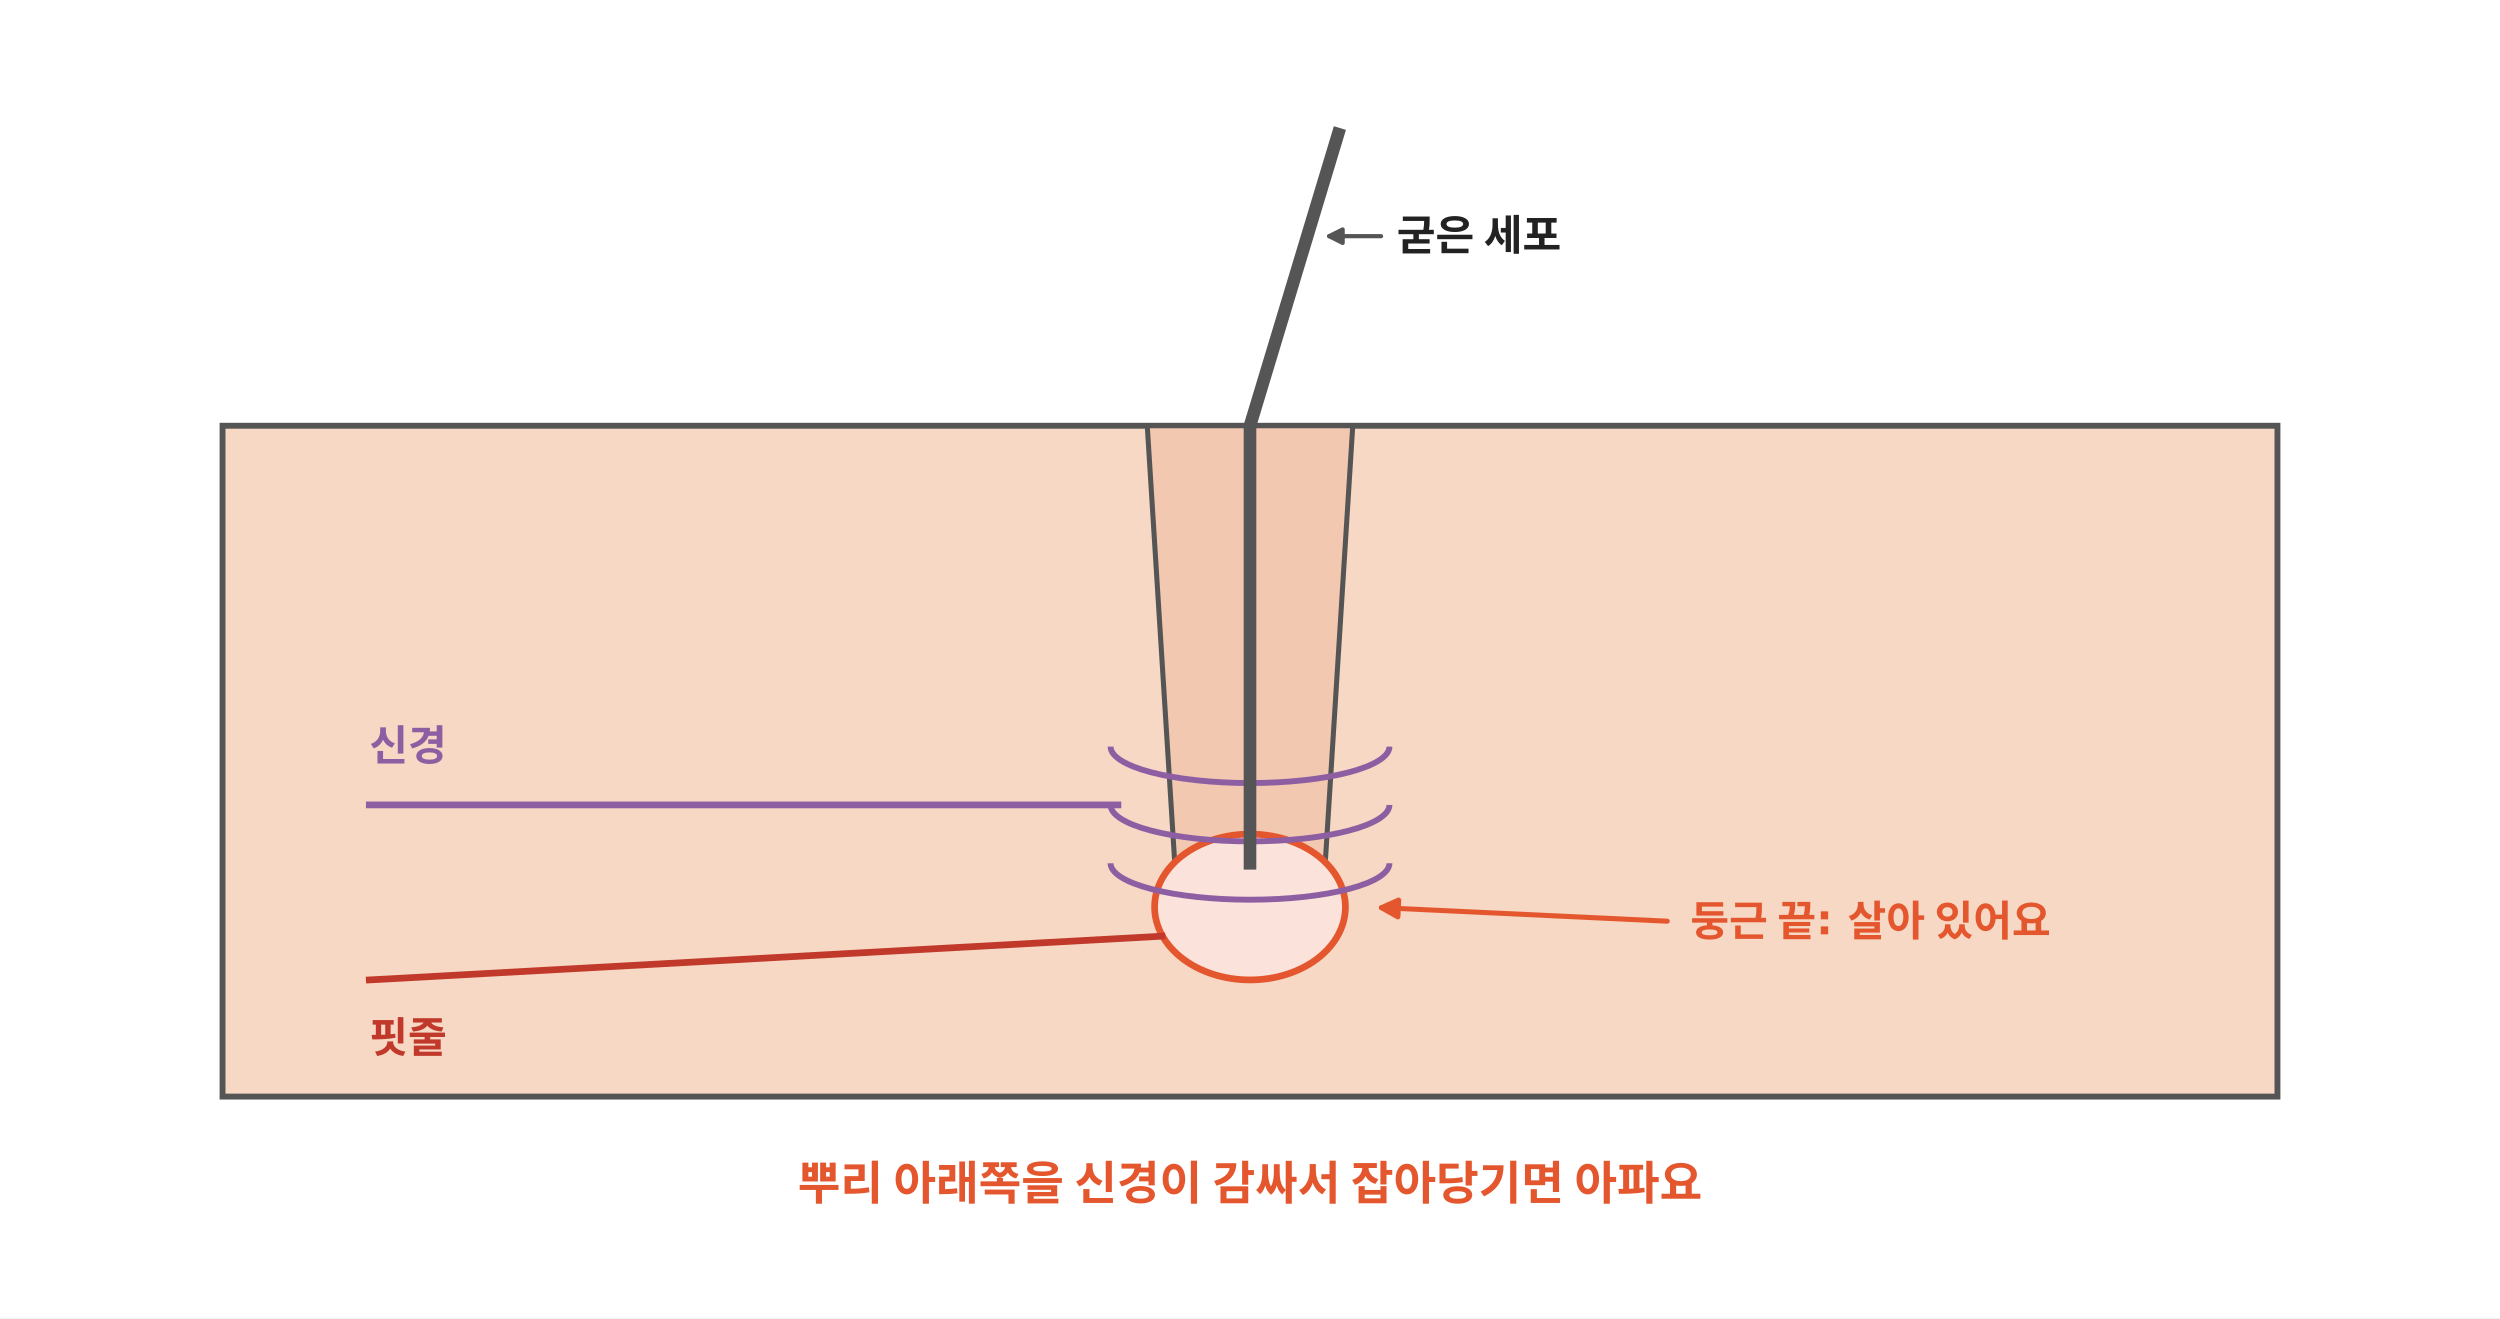
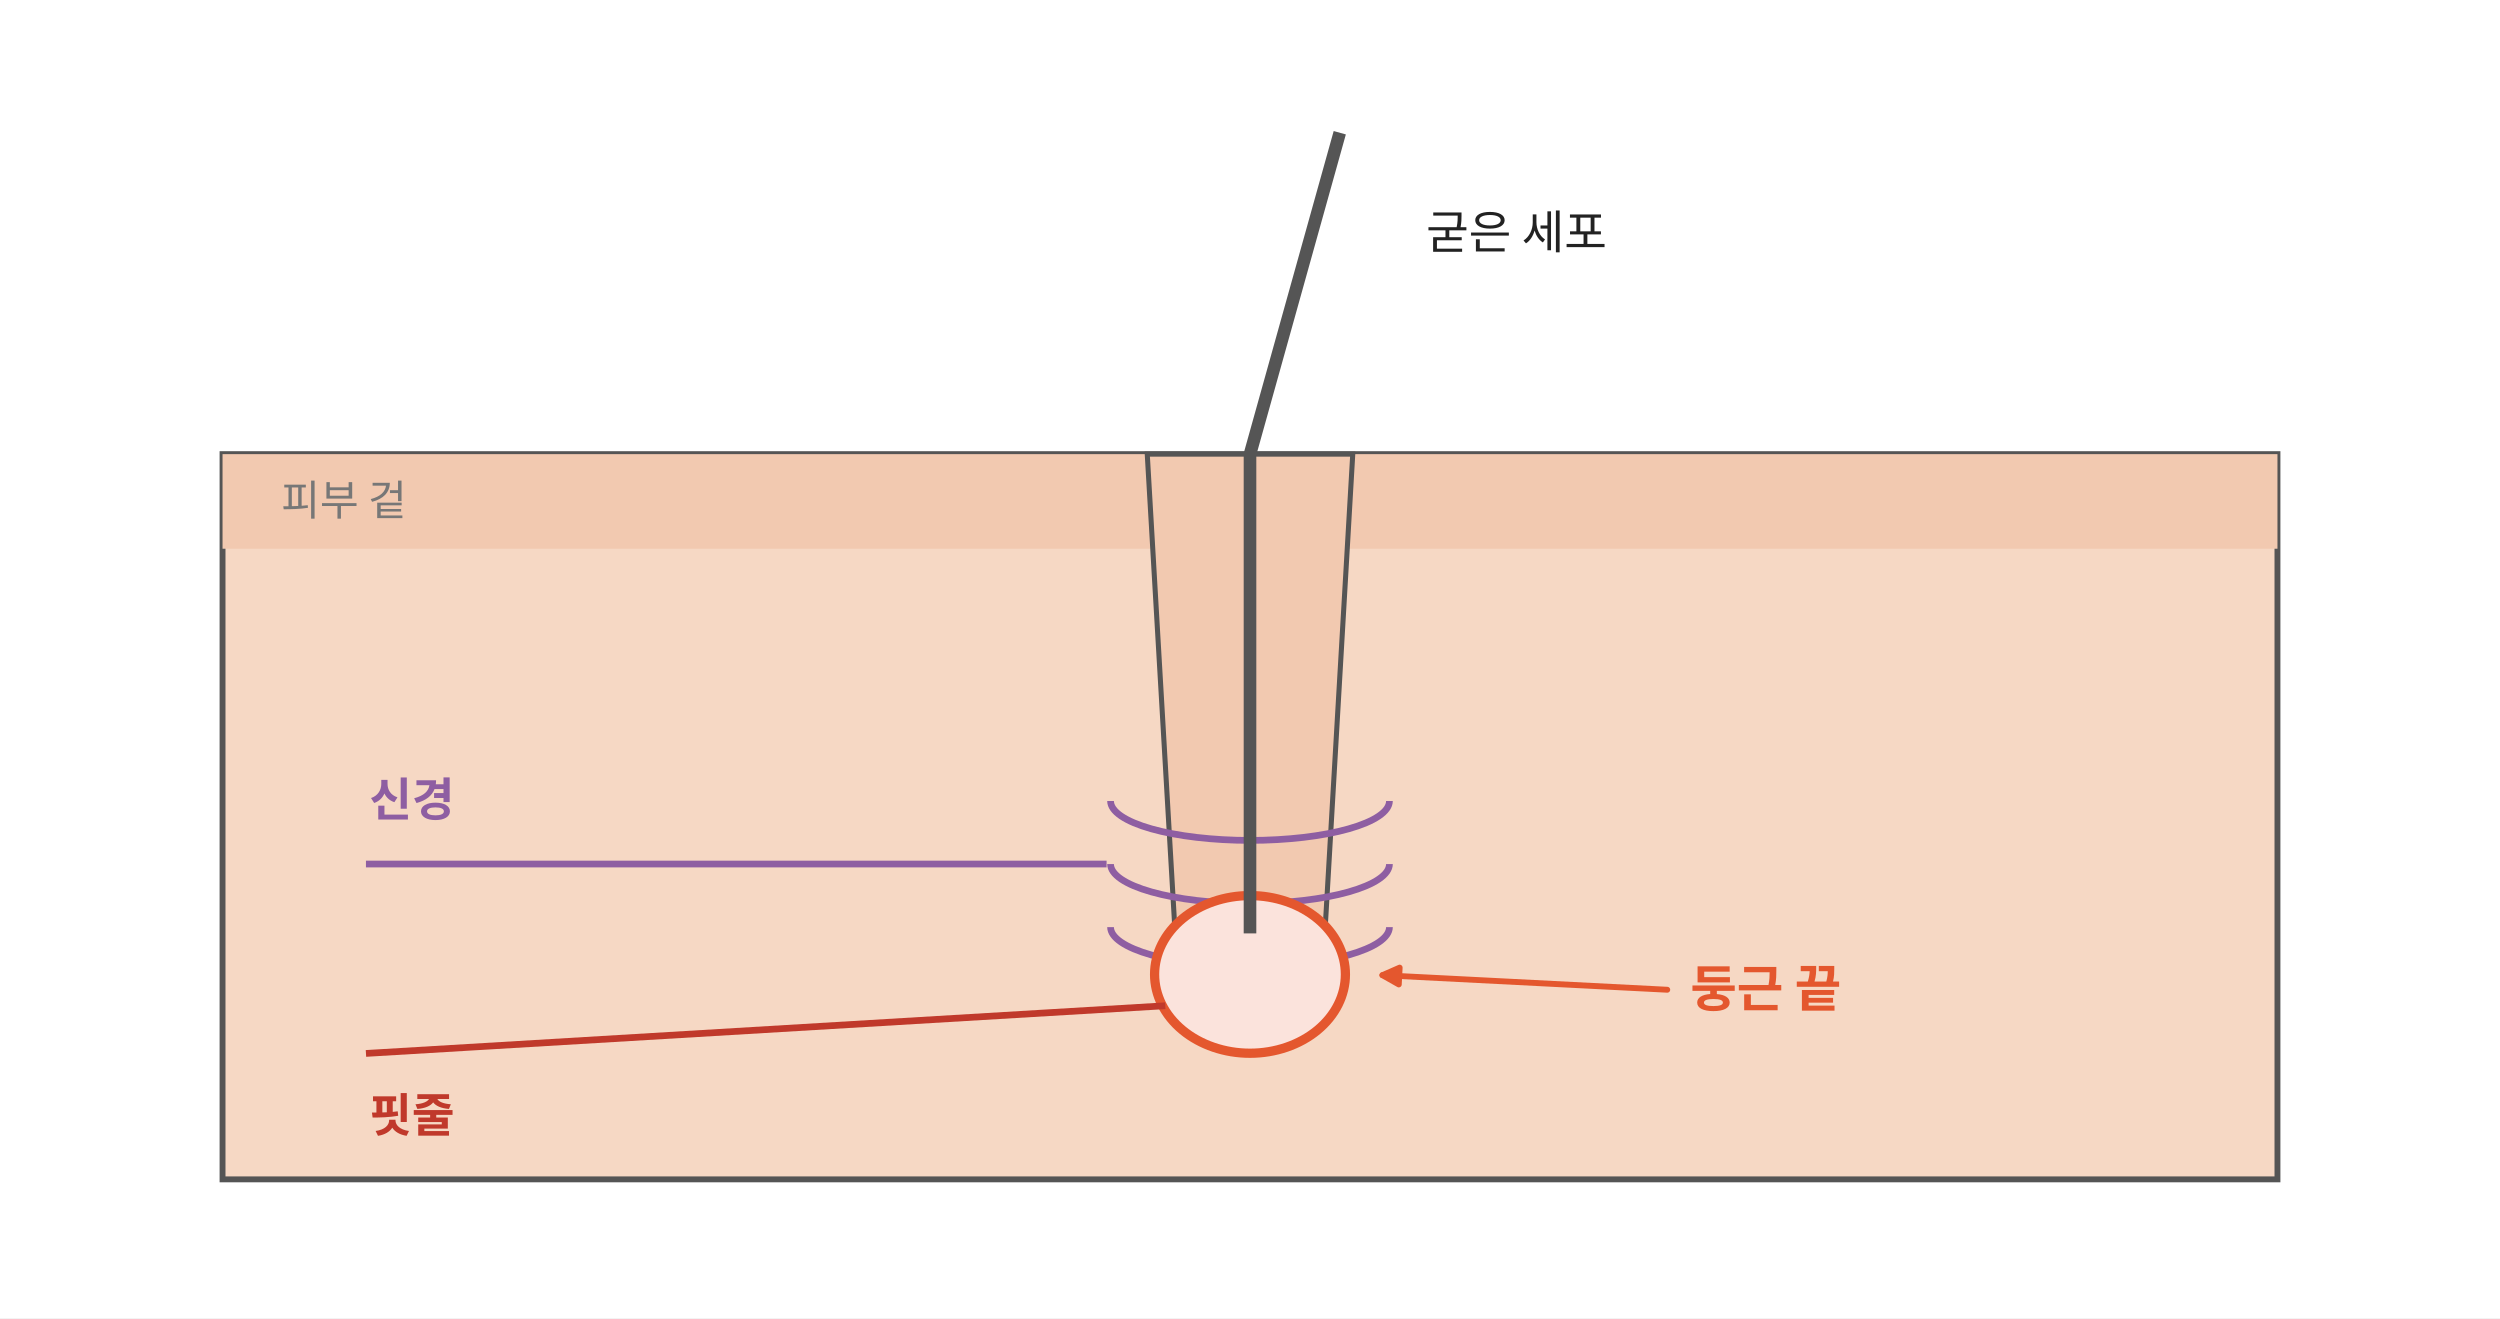
<svg xmlns="http://www.w3.org/2000/svg" width="594pt" height="313.2pt" viewBox="0 0 594 313.2" version="1.1">
  <defs>
    <style type="text/css">*{stroke-linejoin: round; stroke-linecap: butt}</style>
  </defs>
  <g id="figure_1">
    <g id="patch_1">
      <path d="M 0 313.2  L 594 313.2  L 594 0  L 0 0  z " style="fill: #ffffff" />
    </g>
    <g id="axes_1">
      <g id="patch_2">
-         <path d="M 52.875 260.55  L 541.125 260.55  L 541.125 101.16  L 52.875 101.16  z " clip-path="url(#p7062545d29)" style="fill: #f6d8c4; stroke: #555555; stroke-width: 1.4; stroke-linejoin: miter" />
+         <path d="M 52.875 280.216  L 541.125 280.216  L 541.125 107.903  L 52.875 107.903  z " clip-path="url(#p7c3990ce86)" style="fill: #f6d8c4; stroke: #555555; stroke-width: 1.4; stroke-linejoin: miter" />
      </g>
      <g id="patch_3">
-         <path d="M 272.587 101.16  L 321.413 101.16  L 314.438 212.04  L 279.562 212.04  z " clip-path="url(#p7062545d29)" style="fill: #f2c9b0; stroke: #555555; stroke-width: 1.2; stroke-linejoin: miter" />
+         <path d="M 52.875 130.378  L 541.125 130.378  L 541.125 107.903  L 52.875 107.903  z " clip-path="url(#p7c3990ce86)" style="fill: #f2c9b0" />
      </g>
      <g id="patch_4">
-         <path d="M 297 232.83  C 303.012 232.83 308.778 231.005 313.029 227.756  C 317.28 224.507 319.669 220.1 319.669 215.505  C 319.669 210.91 317.28 206.503 313.029 203.254  C 308.778 200.005 303.012 198.18 297 198.18  C 290.988 198.18 285.222 200.005 280.971 203.254  C 276.72 206.503 274.331 210.91 274.331 215.505  C 274.331 220.1 276.72 224.507 280.971 227.756  C 285.222 231.005 290.988 232.83 297 232.83  z " clip-path="url(#p7062545d29)" style="fill: #fbe3dc; stroke: #e4572e; stroke-width: 1.6; stroke-linejoin: miter" />
+         <path d="M 272.587 107.903  L 321.413 107.903  L 314.438 227.773  L 279.562 227.773  z " clip-path="url(#p7c3990ce86)" style="fill: #f2c9b0; stroke: #555555; stroke-width: 1.2; stroke-linejoin: miter" />
      </g>
      <g id="patch_5">
-         <path d="M 263.869 205.11  C 263.869 207.407 267.362 209.611 273.573 211.235  C 279.784 212.859 288.216 213.773 297 213.773  C 305.784 213.773 314.216 212.859 320.427 211.235  C 326.638 209.611 330.131 207.407 330.131 205.11  " clip-path="url(#p7062545d29)" style="fill: none; stroke: #8e5ea2; stroke-width: 1.4; stroke-linejoin: miter" />
+         <path d="M 297 250.249  C 303.012 250.249 308.778 248.275 313.029 244.763  C 317.28 241.251 319.669 236.486 319.669 231.519  C 319.669 226.552 317.28 221.787 313.029 218.275  C 308.778 214.763 303.012 212.789 297 212.789  C 290.988 212.789 285.222 214.763 280.971 218.275  C 276.72 221.787 274.331 226.552 274.331 231.519  C 274.331 236.486 276.72 241.251 280.971 244.763  C 285.222 248.275 290.988 250.249 297 250.249  z " clip-path="url(#p7c3990ce86)" style="fill: #fbe3dc; stroke: #555555; stroke-width: 1.4; stroke-linejoin: miter" />
      </g>
      <g id="patch_6">
-         <path d="M 263.869 191.25  C 263.869 193.547 267.362 195.751 273.573 197.375  C 279.784 198.999 288.216 199.912 297 199.912  C 305.784 199.912 314.216 198.999 320.427 197.375  C 326.638 195.751 330.131 193.547 330.131 191.25  " clip-path="url(#p7062545d29)" style="fill: none; stroke: #8e5ea2; stroke-width: 1.4; stroke-linejoin: miter" />
+         <path d="M 263.869 220.281  C 263.869 222.764 267.362 225.147 273.573 226.903  C 279.784 228.659 288.216 229.646 297 229.646  C 305.784 229.646 314.216 228.659 320.427 226.903  C 326.638 225.147 330.131 222.764 330.131 220.281  " clip-path="url(#p7c3990ce86)" style="fill: none; stroke: #8e5ea2; stroke-width: 1.6; stroke-linejoin: miter" />
      </g>
      <g id="patch_7">
-         <path d="M 263.869 177.39  C 263.869 179.687 267.362 181.891 273.573 183.515  C 279.784 185.139 288.216 186.053 297 186.053  C 305.784 186.053 314.216 185.139 320.427 183.515  C 326.638 181.891 330.131 179.687 330.131 177.39  " clip-path="url(#p7062545d29)" style="fill: none; stroke: #8e5ea2; stroke-width: 1.4; stroke-linejoin: miter" />
+         <path d="M 263.869 205.297  C 263.869 207.78 267.362 210.164 273.573 211.919  C 279.784 213.675 288.216 214.662 297 214.662  C 305.784 214.662 314.216 213.675 320.427 211.919  C 326.638 210.164 330.131 207.78 330.131 205.297  " clip-path="url(#p7c3990ce86)" style="fill: none; stroke: #8e5ea2; stroke-width: 1.6; stroke-linejoin: miter" />
      </g>
      <g id="patch_8">
-         <path d="M 328.135 56.115  Q 321.415 56.115 315.814 56.115  " clip-path="url(#p7062545d29)" style="fill: none; stroke: #555555; stroke-linecap: round" />
-         <path d="M 319.014 57.715  L 315.814 56.115  L 319.014 54.515  z " clip-path="url(#p7062545d29)" style="fill: #555555; stroke: #555555; stroke-linecap: round" />
+         <path d="M 263.869 190.314  C 263.869 192.796 267.362 195.18 273.573 196.935  C 279.784 198.691 288.216 199.678 297 199.678  C 305.784 199.678 314.216 198.691 320.427 196.935  C 326.638 195.18 330.131 192.796 330.131 190.314  " clip-path="url(#p7c3990ce86)" style="fill: none; stroke: #8e5ea2; stroke-width: 1.6; stroke-linejoin: miter" />
      </g>
      <g id="patch_9">
-         <path d="M 396.139 218.875  Q 361.518 217.237 328.236 215.663  " clip-path="url(#p7062545d29)" style="fill: none; stroke: #e4572e; stroke-width: 1.2; stroke-linecap: round" />
-         <path d="M 332.137 217.85  L 328.236 215.663  L 332.326 213.854  z " clip-path="url(#p7062545d29)" style="fill: #e4572e; stroke: #e4572e; stroke-width: 1.2; stroke-linecap: round" />
+         <path d="M 297 250.249  C 303.012 250.249 308.778 248.275 313.029 244.763  C 317.28 241.251 319.669 236.486 319.669 231.519  C 319.669 226.552 317.28 221.787 313.029 218.275  C 308.778 214.763 303.012 212.789 297 212.789  C 290.988 212.789 285.222 214.763 280.971 218.275  C 276.72 221.787 274.331 226.552 274.331 231.519  C 274.331 236.486 276.72 241.251 280.971 244.763  C 285.222 248.275 290.988 250.249 297 250.249  z " clip-path="url(#p7c3990ce86)" style="fill: #fbe3dc; stroke: #e4572e; stroke-width: 2.2; stroke-linejoin: miter" />
+       </g>
+       <g id="patch_10">
+         <path d="M 396.139 235.163  Q 361.518 233.392 328.459 231.701  " clip-path="url(#p7c3990ce86)" style="fill: none; stroke: #e4572e; stroke-width: 1.4; stroke-linecap: round" />
+         <path d="M 332.352 233.903  L 328.459 231.701  L 332.556 229.908  z " clip-path="url(#p7c3990ce86)" style="fill: #e4572e; stroke: #e4572e; stroke-width: 1.4; stroke-linecap: round" />
      </g>
      <g id="line2d_1">
-         <path d="M 297 205.11  L 297 101.16  L 317.925 31.86  " clip-path="url(#p7062545d29)" style="fill: none; stroke: #555555; stroke-width: 3; stroke-linecap: square" />
+         <path d="M 297 220.281  L 297 107.903  L 317.925 32.984  " clip-path="url(#p7c3990ce86)" style="fill: none; stroke: #555555; stroke-width: 3; stroke-linecap: square" />
      </g>
      <g id="line2d_2">
-         <path d="M 87.75 191.25  L 265.613 191.25  " clip-path="url(#p7062545d29)" style="fill: none; stroke: #8e5ea2; stroke-width: 1.6; stroke-linecap: square" />
+         <path d="M 87.75 205.297  L 262.125 205.297  " clip-path="url(#p7c3990ce86)" style="fill: none; stroke: #8e5ea2; stroke-width: 1.6; stroke-linecap: square" />
      </g>
      <g id="line2d_3">
-         <path d="M 87.75 232.83  L 276.075 222.435  " clip-path="url(#p7062545d29)" style="fill: none; stroke: #c0392b; stroke-width: 1.6; stroke-linecap: square" />
+         <path d="M 87.75 250.249  L 276.075 239.011  " clip-path="url(#p7c3990ce86)" style="fill: none; stroke: #c0392b; stroke-width: 1.6; stroke-linecap: square" />
      </g>
      <g id="text_1">
-         <text style="fill: #222222; font: 700 10px 'Apple SD Gothic Neo', 'Noto Sans KR', 'Malgun Gothic', 'DejaVu Sans', 'Bitstream Vera Sans', 'Computer Modern Sans Serif', 'Lucida Grande', 'Verdana', 'Geneva', 'Lucid', 'Arial', 'Helvetica', 'Avant Garde', sans-serif; text-anchor: start" x="331.875" y="59.426" transform="rotate(-0 331.875 59.42594)">굳은 세포</text>
+         <text style="fill: #222222; font: 11px 'Apple SD Gothic Neo', 'Noto Sans KR', 'Malgun Gothic', 'DejaVu Sans', 'Bitstream Vera Sans', 'Computer Modern Sans Serif', 'Lucida Grande', 'Verdana', 'Geneva', 'Lucid', 'Arial', 'Helvetica', 'Avant Garde', sans-serif; text-anchor: start" x="338.85" y="59.101" transform="rotate(-0 338.85 59.10149)">굳은 세포</text>
      </g>
      <g id="text_2">
-         <text style="fill: #e4572e; font: 700 10px 'Apple SD Gothic Neo', 'Noto Sans KR', 'Malgun Gothic', 'DejaVu Sans', 'Bitstream Vera Sans', 'Computer Modern Sans Serif', 'Lucida Grande', 'Verdana', 'Geneva', 'Lucid', 'Arial', 'Helvetica', 'Avant Garde', sans-serif; text-anchor: start" x="401.625" y="222.351" transform="rotate(-0 401.625 222.3512)">둥근 끝: 살아 있어요</text>
+         <text style="fill: #e4572e; font: 700 12px 'Apple SD Gothic Neo', 'Noto Sans KR', 'Malgun Gothic', 'DejaVu Sans', 'Bitstream Vera Sans', 'Computer Modern Sans Serif', 'Lucida Grande', 'Verdana', 'Geneva', 'Lucid', 'Arial', 'Helvetica', 'Avant Garde', sans-serif; text-anchor: start" x="401.625" y="239.177" transform="rotate(-0 401.625 239.1771)">둥근 끝</text>
      </g>
      <g id="text_3">
-         <text style="fill: #8e5ea2; font: 700 10px 'Apple SD Gothic Neo', 'Noto Sans KR', 'Malgun Gothic', 'DejaVu Sans', 'Bitstream Vera Sans', 'Computer Modern Sans Serif', 'Lucida Grande', 'Verdana', 'Geneva', 'Lucid', 'Arial', 'Helvetica', 'Avant Garde', sans-serif; text-anchor: start" x="87.75" y="180.681" transform="rotate(-0 87.75 180.6806)">신경</text>
+         <text style="fill: #8e5ea2; font: 700 11px 'Apple SD Gothic Neo', 'Noto Sans KR', 'Malgun Gothic', 'DejaVu Sans', 'Bitstream Vera Sans', 'Computer Modern Sans Serif', 'Lucida Grande', 'Verdana', 'Geneva', 'Lucid', 'Arial', 'Helvetica', 'Avant Garde', sans-serif; text-anchor: start" x="87.75" y="193.933" transform="rotate(-0 87.75 193.9332)">신경</text>
      </g>
      <g id="text_4">
-         <text style="fill: #c0392b; font: 700 10px 'Apple SD Gothic Neo', 'Noto Sans KR', 'Malgun Gothic', 'DejaVu Sans', 'Bitstream Vera Sans', 'Computer Modern Sans Serif', 'Lucida Grande', 'Verdana', 'Geneva', 'Lucid', 'Arial', 'Helvetica', 'Avant Garde', sans-serif; text-anchor: start" x="87.75" y="250.046" transform="rotate(-0 87.75 250.0462)">핏줄</text>
+         <text style="fill: #c0392b; font: 700 11px 'Apple SD Gothic Neo', 'Noto Sans KR', 'Malgun Gothic', 'DejaVu Sans', 'Bitstream Vera Sans', 'Computer Modern Sans Serif', 'Lucida Grande', 'Verdana', 'Geneva', 'Lucid', 'Arial', 'Helvetica', 'Avant Garde', sans-serif; text-anchor: start" x="87.75" y="268.924" transform="rotate(-0 87.75 268.9243)">핏줄</text>
      </g>
      <g id="text_5">
-         <text style="fill: #e4572e; font: 700 11px 'Apple SD Gothic Neo', 'Noto Sans KR', 'Malgun Gothic', 'DejaVu Sans', 'Bitstream Vera Sans', 'Computer Modern Sans Serif', 'Lucida Grande', 'Verdana', 'Geneva', 'Lucid', 'Arial', 'Helvetica', 'Avant Garde', sans-serif; text-anchor: middle" x="297" y="285.015" transform="rotate(-0 297 285.0147)">뿌리 아래쪽을 신경이 감싸서 잡아당기면 아파요</text>
+         <text style="fill: #777777; font: 10px 'Apple SD Gothic Neo', 'Noto Sans KR', 'Malgun Gothic', 'DejaVu Sans', 'Bitstream Vera Sans', 'Computer Modern Sans Serif', 'Lucida Grande', 'Verdana', 'Geneva', 'Lucid', 'Arial', 'Helvetica', 'Avant Garde', sans-serif; text-anchor: start" x="66.825" y="122.456" transform="rotate(-0 66.825 122.4562)">피부 겉</text>
      </g>
    </g>
  </g>
  <defs>
-     <clipPath id="p7062545d29">
+     <clipPath id="p7c3990ce86">
      <rect x="18" y="18" width="558" height="277.2" />
    </clipPath>
  </defs>
</svg>
